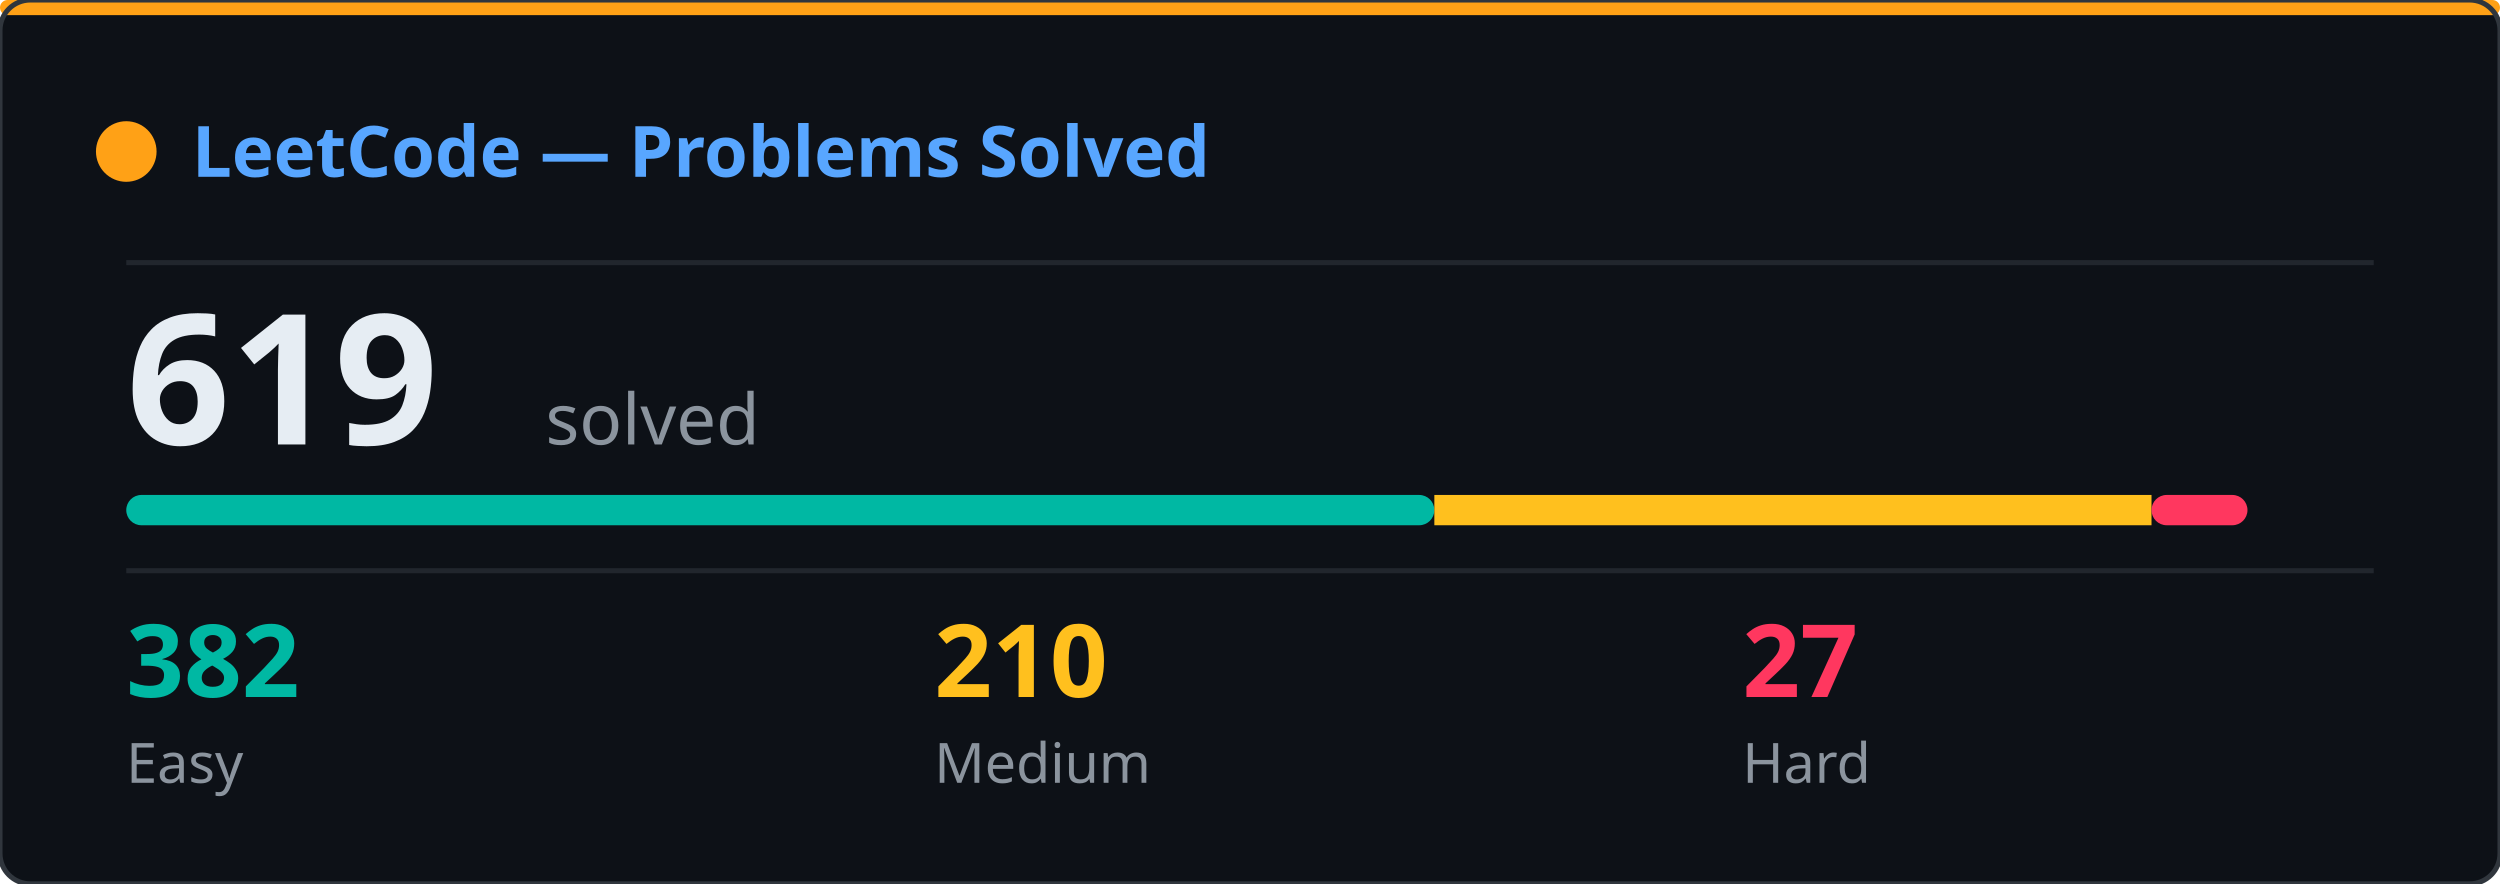
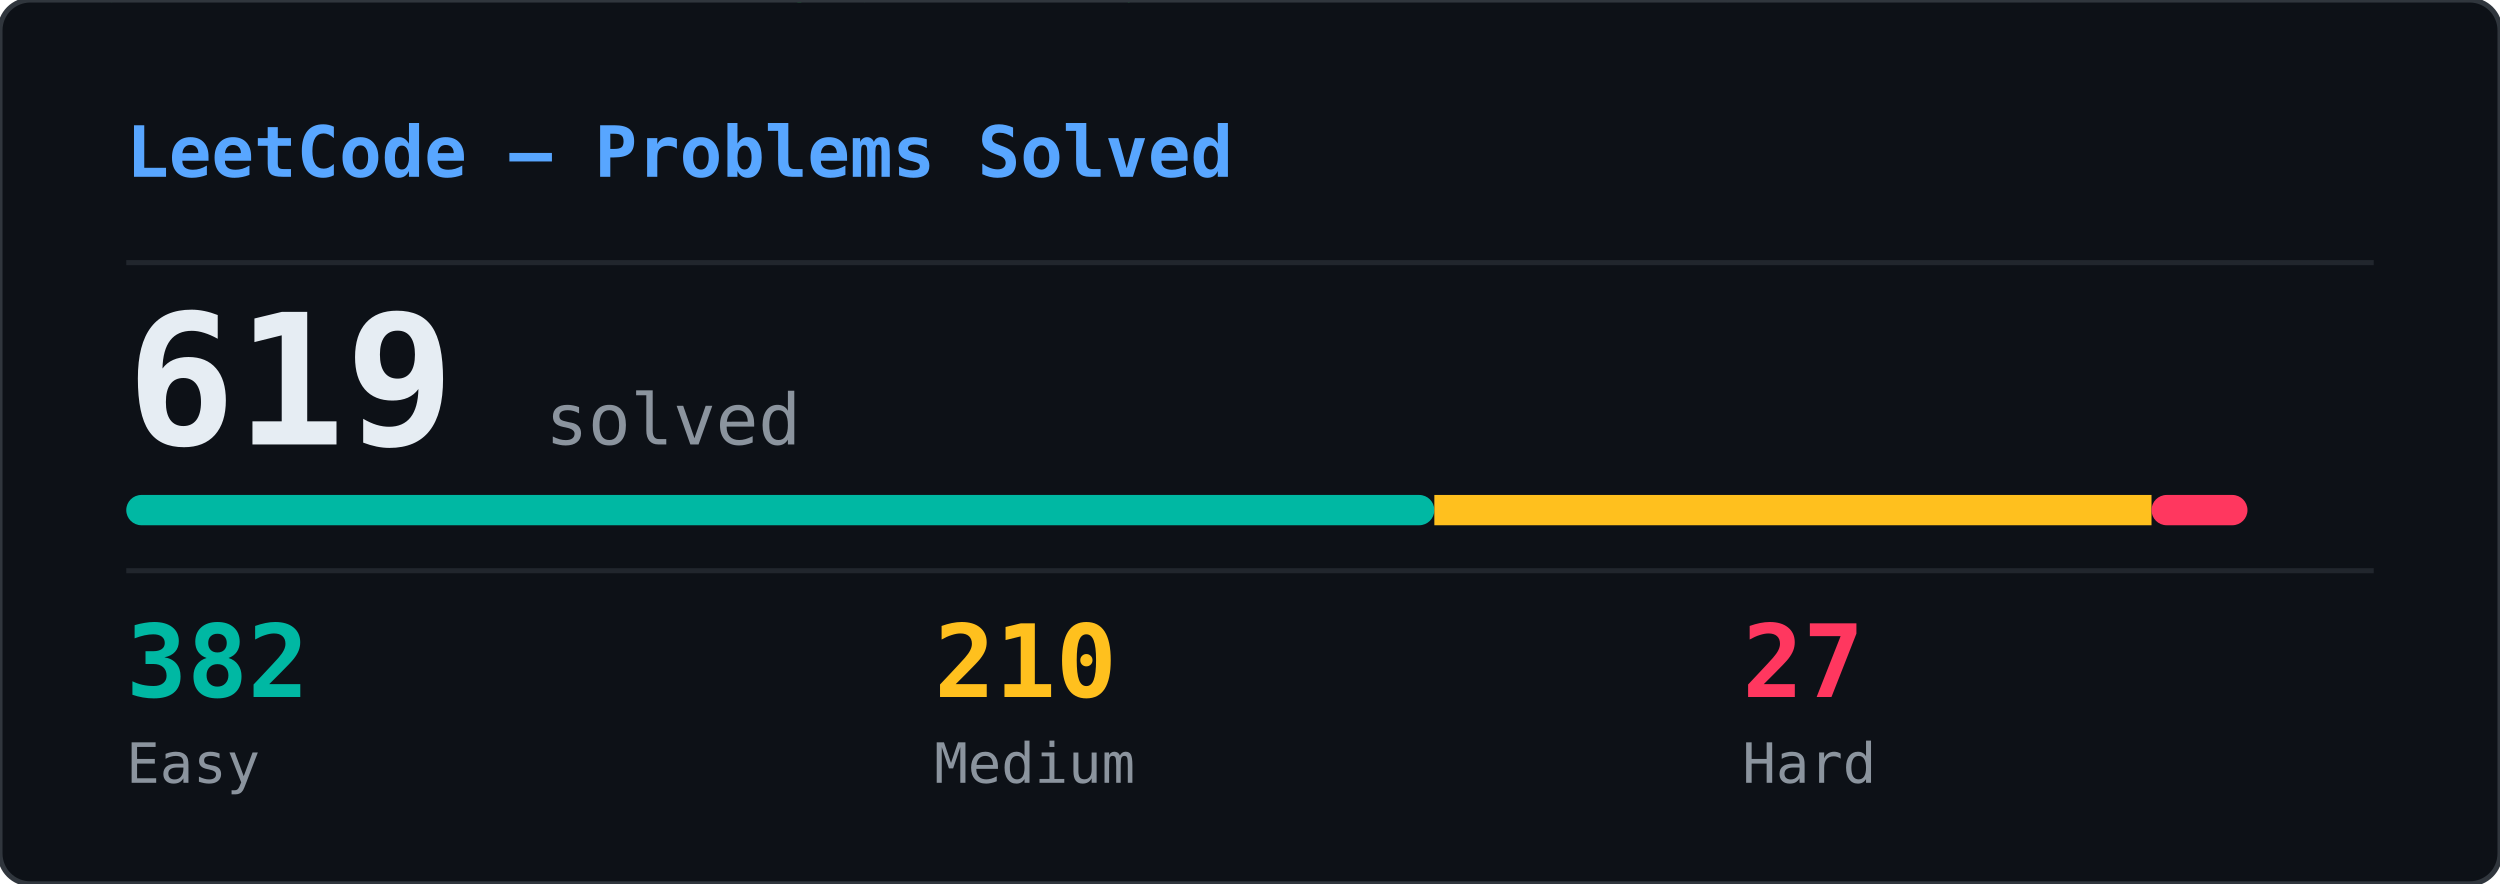
<svg xmlns="http://www.w3.org/2000/svg" width="495" height="175" viewBox="0 0 495 175">
  <defs>
    <clipPath id="lcs-clip">
      <rect width="495" height="175" rx="6" />
    </clipPath>
  </defs>
  <rect width="495" height="175" rx="6" fill="#0d1117" />
  <g clip-path="url(#lcs-clip)">
    <g opacity="0.22">
      <style>@keyframes lcs0{from{transform:translateY(-46px)}to{transform:translateY(189px)}}@keyframes lcs1{from{transform:translateY(-46px)}to{transform:translateY(189px)}}@keyframes lcs2{from{transform:translateY(-46px)}to{transform:translateY(189px)}}@keyframes lcs3{from{transform:translateY(-46px)}to{transform:translateY(189px)}}@keyframes lcs4{from{transform:translateY(-46px)}to{transform:translateY(189px)}}@keyframes lcs5{from{transform:translateY(-46px)}to{transform:translateY(189px)}}@keyframes lcs6{from{transform:translateY(-46px)}to{transform:translateY(189px)}}@keyframes lcs7{from{transform:translateY(-46px)}to{transform:translateY(189px)}}@keyframes lcs8{from{transform:translateY(-46px)}to{transform:translateY(189px)}}@keyframes lcs9{from{transform:translateY(-46px)}to{transform:translateY(189px)}}@keyframes lcs10{from{transform:translateY(-46px)}to{transform:translateY(189px)}}@keyframes lcs11{from{transform:translateY(-46px)}to{transform:translateY(189px)}}@keyframes lcs12{from{transform:translateY(-46px)}to{transform:translateY(189px)}}@keyframes lcs13{from{transform:translateY(-46px)}to{transform:translateY(189px)}}@keyframes lcs14{from{transform:translateY(-46px)}to{transform:translateY(189px)}}@keyframes lcs15{from{transform:translateY(-46px)}to{transform:translateY(189px)}}@keyframes lcs16{from{transform:translateY(-46px)}to{transform:translateY(189px)}}@keyframes lcs17{from{transform:translateY(-46px)}to{transform:translateY(189px)}}@keyframes lcs18{from{transform:translateY(-46px)}to{transform:translateY(189px)}}@keyframes lcs19{from{transform:translateY(-46px)}to{transform:translateY(189px)}}@keyframes lcs20{from{transform:translateY(-46px)}to{transform:translateY(189px)}}@keyframes lcs21{from{transform:translateY(-46px)}to{transform:translateY(189px)}}@keyframes lcs22{from{transform:translateY(-46px)}to{transform:translateY(189px)}}@keyframes lcs23{from{transform:translateY(-46px)}to{transform:translateY(189px)}}@keyframes lcs24{from{transform:translateY(-46px)}to{transform:translateY(189px)}}@keyframes lcs25{from{transform:translateY(-46px)}to{transform:translateY(189px)}}@keyframes lcs26{from{transform:translateY(-46px)}to{transform:translateY(189px)}}@keyframes lcs27{from{transform:translateY(-46px)}to{transform:translateY(189px)}}@keyframes lcs28{from{transform:translateY(-46px)}to{transform:translateY(189px)}}@keyframes lcs29{from{transform:translateY(-46px)}to{transform:translateY(189px)}}@keyframes lcs30{from{transform:translateY(-46px)}to{transform:translateY(189px)}}@keyframes lcs31{from{transform:translateY(-46px)}to{transform:translateY(189px)}}@keyframes lcs32{from{transform:translateY(-46px)}to{transform:translateY(189px)}}@keyframes lcs33{from{transform:translateY(-46px)}to{transform:translateY(189px)}}@keyframes lcs34{from{transform:translateY(-46px)}to{transform:translateY(189px)}}@keyframes lcs35{from{transform:translateY(-46px)}to{transform:translateY(189px)}}@keyframes lcs36{from{transform:translateY(-46px)}to{transform:translateY(189px)}}@keyframes lcs37{from{transform:translateY(-46px)}to{transform:translateY(189px)}}</style>
      <g style="animation:lcs0 2.69s linear infinite;animation-delay:-0.69s">
        <text x="193" y="0" font-family="monospace" font-size="12" fill="#00ff41">ﾚ</text>
        <text x="193" y="-14" font-family="monospace" font-size="12" fill="#00ff41" opacity="0.75">ﾀ</text>
        <text x="193" y="-28" font-family="monospace" font-size="12" fill="#00ff41" opacity="0.50">5</text>
        <text x="193" y="-42" font-family="monospace" font-size="12" fill="#00ff41" opacity="0.25">ｪ</text>
      </g>
      <g style="animation:lcs1 2.33s linear infinite;animation-delay:-1.70s">
        <text x="30" y="0" font-family="monospace" font-size="12" fill="#00ff41">ﾝ</text>
        <text x="30" y="-14" font-family="monospace" font-size="12" fill="#00ff41" opacity="0.75">3</text>
        <text x="30" y="-28" font-family="monospace" font-size="12" fill="#00ff41" opacity="0.50">ｼ</text>
        <text x="30" y="-42" font-family="monospace" font-size="12" fill="#00ff41" opacity="0.25">ﾂ</text>
      </g>
      <g style="animation:lcs2 2.46s linear infinite;animation-delay:-2.10s">
        <text x="169" y="0" font-family="monospace" font-size="12" fill="#00ff41">ﾗ</text>
        <text x="169" y="-14" font-family="monospace" font-size="12" fill="#00ff41" opacity="0.75">3</text>
        <text x="169" y="-28" font-family="monospace" font-size="12" fill="#00ff41" opacity="0.50">ﾉ</text>
        <text x="169" y="-42" font-family="monospace" font-size="12" fill="#00ff41" opacity="0.25">ｯ</text>
      </g>
      <g style="animation:lcs3 1.91s linear infinite;animation-delay:-1.44s">
        <text x="262" y="0" font-family="monospace" font-size="12" fill="#00ff41">ｴ</text>
        <text x="262" y="-14" font-family="monospace" font-size="12" fill="#00ff41" opacity="0.75">4</text>
        <text x="262" y="-28" font-family="monospace" font-size="12" fill="#00ff41" opacity="0.50">ｴ</text>
        <text x="262" y="-42" font-family="monospace" font-size="12" fill="#00ff41" opacity="0.25">ﾎ</text>
      </g>
      <g style="animation:lcs4 1.99s linear infinite;animation-delay:-1.00s">
        <text x="187" y="0" font-family="monospace" font-size="12" fill="#00ff41">ｭ</text>
        <text x="187" y="-14" font-family="monospace" font-size="12" fill="#00ff41" opacity="0.75">ｪ</text>
        <text x="187" y="-28" font-family="monospace" font-size="12" fill="#00ff41" opacity="0.50">ﾏ</text>
        <text x="187" y="-42" font-family="monospace" font-size="12" fill="#00ff41" opacity="0.25">ﾓ</text>
      </g>
      <g style="animation:lcs5 1.88s linear infinite;animation-delay:-0.23s">
        <text x="239" y="0" font-family="monospace" font-size="12" fill="#00ff41">ﾜ</text>
        <text x="239" y="-14" font-family="monospace" font-size="12" fill="#00ff41" opacity="0.75">ｳ</text>
        <text x="239" y="-28" font-family="monospace" font-size="12" fill="#00ff41" opacity="0.50">ｫ</text>
        <text x="239" y="-42" font-family="monospace" font-size="12" fill="#00ff41" opacity="0.25">ｻ</text>
      </g>
      <g style="animation:lcs6 2.32s linear infinite;animation-delay:-1.25s">
        <text x="121" y="0" font-family="monospace" font-size="12" fill="#00ff41">ﾙ</text>
        <text x="121" y="-14" font-family="monospace" font-size="12" fill="#00ff41" opacity="0.75">ｨ</text>
        <text x="121" y="-28" font-family="monospace" font-size="12" fill="#00ff41" opacity="0.50">ｪ</text>
        <text x="121" y="-42" font-family="monospace" font-size="12" fill="#00ff41" opacity="0.25">7</text>
      </g>
      <g style="animation:lcs7 2.60s linear infinite;animation-delay:-1.81s">
        <text x="247" y="0" font-family="monospace" font-size="12" fill="#00ff41">1</text>
        <text x="247" y="-14" font-family="monospace" font-size="12" fill="#00ff41" opacity="0.75">ｳ</text>
        <text x="247" y="-28" font-family="monospace" font-size="12" fill="#00ff41" opacity="0.50">ﾙ</text>
        <text x="247" y="-42" font-family="monospace" font-size="12" fill="#00ff41" opacity="0.25">ｹ</text>
      </g>
      <g style="animation:lcs8 2.73s linear infinite;animation-delay:-1.38s">
        <text x="291" y="0" font-family="monospace" font-size="12" fill="#00ff41">ﾛ</text>
        <text x="291" y="-14" font-family="monospace" font-size="12" fill="#00ff41" opacity="0.75">ｴ</text>
        <text x="291" y="-28" font-family="monospace" font-size="12" fill="#00ff41" opacity="0.50">ﾔ</text>
        <text x="291" y="-42" font-family="monospace" font-size="12" fill="#00ff41" opacity="0.25">ｮ</text>
      </g>
      <g style="animation:lcs9 2.46s linear infinite;animation-delay:-1.23s">
        <text x="413" y="0" font-family="monospace" font-size="12" fill="#00ff41">ｾ</text>
        <text x="413" y="-14" font-family="monospace" font-size="12" fill="#00ff41" opacity="0.75">ﾋ</text>
        <text x="413" y="-28" font-family="monospace" font-size="12" fill="#00ff41" opacity="0.50">ﾉ</text>
        <text x="413" y="-42" font-family="monospace" font-size="12" fill="#00ff41" opacity="0.25">ﾒ</text>
      </g>
      <g style="animation:lcs10 2.84s linear infinite;animation-delay:-2.57s">
        <text x="400" y="0" font-family="monospace" font-size="12" fill="#00ff41">ﾅ</text>
        <text x="400" y="-14" font-family="monospace" font-size="12" fill="#00ff41" opacity="0.75">ｴ</text>
        <text x="400" y="-28" font-family="monospace" font-size="12" fill="#00ff41" opacity="0.50">ﾅ</text>
        <text x="400" y="-42" font-family="monospace" font-size="12" fill="#00ff41" opacity="0.25">ﾃ</text>
      </g>
      <g style="animation:lcs11 1.94s linear infinite;animation-delay:-0.57s">
        <text x="333" y="0" font-family="monospace" font-size="12" fill="#00ff41">ﾓ</text>
        <text x="333" y="-14" font-family="monospace" font-size="12" fill="#00ff41" opacity="0.75">ﾚ</text>
        <text x="333" y="-28" font-family="monospace" font-size="12" fill="#00ff41" opacity="0.50">ﾐ</text>
        <text x="333" y="-42" font-family="monospace" font-size="12" fill="#00ff41" opacity="0.25">ﾚ</text>
      </g>
      <g style="animation:lcs12 2.65s linear infinite;animation-delay:-2.46s">
        <text x="400" y="0" font-family="monospace" font-size="12" fill="#00ff41">ｹ</text>
        <text x="400" y="-14" font-family="monospace" font-size="12" fill="#00ff41" opacity="0.75">ﾏ</text>
        <text x="400" y="-28" font-family="monospace" font-size="12" fill="#00ff41" opacity="0.50">ﾑ</text>
        <text x="400" y="-42" font-family="monospace" font-size="12" fill="#00ff41" opacity="0.25">ﾕ</text>
      </g>
      <g style="animation:lcs13 2.89s linear infinite;animation-delay:-0.44s">
        <text x="154" y="0" font-family="monospace" font-size="12" fill="#00ff41">ｮ</text>
        <text x="154" y="-14" font-family="monospace" font-size="12" fill="#00ff41" opacity="0.75">ﾛ</text>
        <text x="154" y="-28" font-family="monospace" font-size="12" fill="#00ff41" opacity="0.50">ｦ</text>
        <text x="154" y="-42" font-family="monospace" font-size="12" fill="#00ff41" opacity="0.25">ｼ</text>
      </g>
      <g style="animation:lcs14 2.00s linear infinite;animation-delay:-0.03s">
        <text x="69" y="0" font-family="monospace" font-size="12" fill="#00ff41">ﾙ</text>
        <text x="69" y="-14" font-family="monospace" font-size="12" fill="#00ff41" opacity="0.75">ﾈ</text>
        <text x="69" y="-28" font-family="monospace" font-size="12" fill="#00ff41" opacity="0.50">9</text>
        <text x="69" y="-42" font-family="monospace" font-size="12" fill="#00ff41" opacity="0.25">ﾃ</text>
      </g>
      <g style="animation:lcs15 1.52s linear infinite;animation-delay:-0.32s">
        <text x="87" y="0" font-family="monospace" font-size="12" fill="#00ff41">ｻ</text>
        <text x="87" y="-14" font-family="monospace" font-size="12" fill="#00ff41" opacity="0.75">9</text>
        <text x="87" y="-28" font-family="monospace" font-size="12" fill="#00ff41" opacity="0.50">ﾇ</text>
        <text x="87" y="-42" font-family="monospace" font-size="12" fill="#00ff41" opacity="0.25">7</text>
      </g>
      <g style="animation:lcs16 3.01s linear infinite;animation-delay:-0.91s">
        <text x="445" y="0" font-family="monospace" font-size="12" fill="#00ff41">ｸ</text>
        <text x="445" y="-14" font-family="monospace" font-size="12" fill="#00ff41" opacity="0.75">ﾌ</text>
        <text x="445" y="-28" font-family="monospace" font-size="12" fill="#00ff41" opacity="0.50">ﾒ</text>
        <text x="445" y="-42" font-family="monospace" font-size="12" fill="#00ff41" opacity="0.25">0</text>
      </g>
      <g style="animation:lcs17 1.56s linear infinite;animation-delay:-0.57s">
        <text x="340" y="0" font-family="monospace" font-size="12" fill="#00ff41">ｹ</text>
        <text x="340" y="-14" font-family="monospace" font-size="12" fill="#00ff41" opacity="0.75">ｿ</text>
        <text x="340" y="-28" font-family="monospace" font-size="12" fill="#00ff41" opacity="0.50">1</text>
        <text x="340" y="-42" font-family="monospace" font-size="12" fill="#00ff41" opacity="0.25">ﾄ</text>
      </g>
      <g style="animation:lcs18 1.57s linear infinite;animation-delay:-0.71s">
        <text x="248" y="0" font-family="monospace" font-size="12" fill="#00ff41">ﾝ</text>
        <text x="248" y="-14" font-family="monospace" font-size="12" fill="#00ff41" opacity="0.75">ｫ</text>
        <text x="248" y="-28" font-family="monospace" font-size="12" fill="#00ff41" opacity="0.50">ﾍ</text>
        <text x="248" y="-42" font-family="monospace" font-size="12" fill="#00ff41" opacity="0.25">ﾉ</text>
      </g>
      <g style="animation:lcs19 2.98s linear infinite;animation-delay:-2.87s">
        <text x="375" y="0" font-family="monospace" font-size="12" fill="#00ff41">3</text>
        <text x="375" y="-14" font-family="monospace" font-size="12" fill="#00ff41" opacity="0.75">ｪ</text>
        <text x="375" y="-28" font-family="monospace" font-size="12" fill="#00ff41" opacity="0.50">8</text>
        <text x="375" y="-42" font-family="monospace" font-size="12" fill="#00ff41" opacity="0.25">ﾙ</text>
      </g>
      <g style="animation:lcs20 1.62s linear infinite;animation-delay:-0.17s">
        <text x="48" y="0" font-family="monospace" font-size="12" fill="#00ff41">0</text>
        <text x="48" y="-14" font-family="monospace" font-size="12" fill="#00ff41" opacity="0.75">ｩ</text>
        <text x="48" y="-28" font-family="monospace" font-size="12" fill="#00ff41" opacity="0.50">ｻ</text>
        <text x="48" y="-42" font-family="monospace" font-size="12" fill="#00ff41" opacity="0.25">ｸ</text>
      </g>
      <g style="animation:lcs21 2.87s linear infinite;animation-delay:-1.24s">
        <text x="235" y="0" font-family="monospace" font-size="12" fill="#00ff41">6</text>
        <text x="235" y="-14" font-family="monospace" font-size="12" fill="#00ff41" opacity="0.75">5</text>
        <text x="235" y="-28" font-family="monospace" font-size="12" fill="#00ff41" opacity="0.50">ﾑ</text>
        <text x="235" y="-42" font-family="monospace" font-size="12" fill="#00ff41" opacity="0.25">ｺ</text>
      </g>
      <g style="animation:lcs22 1.86s linear infinite;animation-delay:-0.39s">
        <text x="337" y="0" font-family="monospace" font-size="12" fill="#00ff41">ﾎ</text>
        <text x="337" y="-14" font-family="monospace" font-size="12" fill="#00ff41" opacity="0.75">ﾙ</text>
        <text x="337" y="-28" font-family="monospace" font-size="12" fill="#00ff41" opacity="0.50">ｲ</text>
        <text x="337" y="-42" font-family="monospace" font-size="12" fill="#00ff41" opacity="0.25">ｭ</text>
      </g>
      <g style="animation:lcs23 1.84s linear infinite;animation-delay:-1.79s">
        <text x="212" y="0" font-family="monospace" font-size="12" fill="#00ff41">9</text>
        <text x="212" y="-14" font-family="monospace" font-size="12" fill="#00ff41" opacity="0.75">7</text>
        <text x="212" y="-28" font-family="monospace" font-size="12" fill="#00ff41" opacity="0.50">ｪ</text>
        <text x="212" y="-42" font-family="monospace" font-size="12" fill="#00ff41" opacity="0.25">ﾜ</text>
      </g>
      <g style="animation:lcs24 2.52s linear infinite;animation-delay:-0.48s">
        <text x="336" y="0" font-family="monospace" font-size="12" fill="#00ff41">ﾌ</text>
        <text x="336" y="-14" font-family="monospace" font-size="12" fill="#00ff41" opacity="0.75">ｲ</text>
        <text x="336" y="-28" font-family="monospace" font-size="12" fill="#00ff41" opacity="0.50">ﾇ</text>
        <text x="336" y="-42" font-family="monospace" font-size="12" fill="#00ff41" opacity="0.25">ﾂ</text>
      </g>
      <g style="animation:lcs25 1.69s linear infinite;animation-delay:-1.57s">
        <text x="390" y="0" font-family="monospace" font-size="12" fill="#00ff41">7</text>
        <text x="390" y="-14" font-family="monospace" font-size="12" fill="#00ff41" opacity="0.75">ﾅ</text>
        <text x="390" y="-28" font-family="monospace" font-size="12" fill="#00ff41" opacity="0.50">ﾗ</text>
        <text x="390" y="-42" font-family="monospace" font-size="12" fill="#00ff41" opacity="0.25">ﾆ</text>
      </g>
      <g style="animation:lcs26 1.63s linear infinite;animation-delay:-0.62s">
        <text x="19" y="0" font-family="monospace" font-size="12" fill="#00ff41">ｷ</text>
        <text x="19" y="-14" font-family="monospace" font-size="12" fill="#00ff41" opacity="0.75">ﾔ</text>
        <text x="19" y="-28" font-family="monospace" font-size="12" fill="#00ff41" opacity="0.50">ﾜ</text>
        <text x="19" y="-42" font-family="monospace" font-size="12" fill="#00ff41" opacity="0.25">ﾚ</text>
      </g>
      <g style="animation:lcs27 1.57s linear infinite;animation-delay:-1.34s">
        <text x="121" y="0" font-family="monospace" font-size="12" fill="#00ff41">8</text>
        <text x="121" y="-14" font-family="monospace" font-size="12" fill="#00ff41" opacity="0.75">ｻ</text>
        <text x="121" y="-28" font-family="monospace" font-size="12" fill="#00ff41" opacity="0.50">ﾚ</text>
        <text x="121" y="-42" font-family="monospace" font-size="12" fill="#00ff41" opacity="0.25">5</text>
      </g>
      <g style="animation:lcs28 2.24s linear infinite;animation-delay:-1.18s">
        <text x="133" y="0" font-family="monospace" font-size="12" fill="#00ff41">ﾏ</text>
        <text x="133" y="-14" font-family="monospace" font-size="12" fill="#00ff41" opacity="0.75">ｼ</text>
        <text x="133" y="-28" font-family="monospace" font-size="12" fill="#00ff41" opacity="0.50">ｩ</text>
        <text x="133" y="-42" font-family="monospace" font-size="12" fill="#00ff41" opacity="0.25">ﾋ</text>
      </g>
      <g style="animation:lcs29 2.67s linear infinite;animation-delay:-2.13s">
        <text x="475" y="0" font-family="monospace" font-size="12" fill="#00ff41">1</text>
        <text x="475" y="-14" font-family="monospace" font-size="12" fill="#00ff41" opacity="0.75">ﾖ</text>
        <text x="475" y="-28" font-family="monospace" font-size="12" fill="#00ff41" opacity="0.50">ﾁ</text>
        <text x="475" y="-42" font-family="monospace" font-size="12" fill="#00ff41" opacity="0.25">ﾆ</text>
      </g>
      <g style="animation:lcs30 2.97s linear infinite;animation-delay:-1.16s">
        <text x="17" y="0" font-family="monospace" font-size="12" fill="#00ff41">ｾ</text>
        <text x="17" y="-14" font-family="monospace" font-size="12" fill="#00ff41" opacity="0.75">ﾇ</text>
        <text x="17" y="-28" font-family="monospace" font-size="12" fill="#00ff41" opacity="0.50">ﾈ</text>
        <text x="17" y="-42" font-family="monospace" font-size="12" fill="#00ff41" opacity="0.25">ﾖ</text>
      </g>
      <g style="animation:lcs31 3.08s linear infinite;animation-delay:-0.74s">
        <text x="221" y="0" font-family="monospace" font-size="12" fill="#00ff41">ｩ</text>
        <text x="221" y="-14" font-family="monospace" font-size="12" fill="#00ff41" opacity="0.75">ﾈ</text>
        <text x="221" y="-28" font-family="monospace" font-size="12" fill="#00ff41" opacity="0.50">ｸ</text>
        <text x="221" y="-42" font-family="monospace" font-size="12" fill="#00ff41" opacity="0.25">ｻ</text>
      </g>
      <g style="animation:lcs32 2.15s linear infinite;animation-delay:-1.13s">
        <text x="266" y="0" font-family="monospace" font-size="12" fill="#00ff41">ﾎ</text>
        <text x="266" y="-14" font-family="monospace" font-size="12" fill="#00ff41" opacity="0.75">ﾄ</text>
        <text x="266" y="-28" font-family="monospace" font-size="12" fill="#00ff41" opacity="0.50">ﾁ</text>
        <text x="266" y="-42" font-family="monospace" font-size="12" fill="#00ff41" opacity="0.25">ﾆ</text>
      </g>
      <g style="animation:lcs33 3.02s linear infinite;animation-delay:-1.95s">
        <text x="21" y="0" font-family="monospace" font-size="12" fill="#00ff41">ﾙ</text>
        <text x="21" y="-14" font-family="monospace" font-size="12" fill="#00ff41" opacity="0.75">ｶ</text>
        <text x="21" y="-28" font-family="monospace" font-size="12" fill="#00ff41" opacity="0.50">ｹ</text>
        <text x="21" y="-42" font-family="monospace" font-size="12" fill="#00ff41" opacity="0.25">ｶ</text>
      </g>
      <g style="animation:lcs34 1.74s linear infinite;animation-delay:-1.48s">
        <text x="405" y="0" font-family="monospace" font-size="12" fill="#00ff41">ﾆ</text>
        <text x="405" y="-14" font-family="monospace" font-size="12" fill="#00ff41" opacity="0.75">3</text>
        <text x="405" y="-28" font-family="monospace" font-size="12" fill="#00ff41" opacity="0.50">ﾄ</text>
        <text x="405" y="-42" font-family="monospace" font-size="12" fill="#00ff41" opacity="0.25">ﾗ</text>
      </g>
      <g style="animation:lcs35 1.57s linear infinite;animation-delay:-1.15s">
        <text x="401" y="0" font-family="monospace" font-size="12" fill="#00ff41">ｸ</text>
        <text x="401" y="-14" font-family="monospace" font-size="12" fill="#00ff41" opacity="0.75">0</text>
        <text x="401" y="-28" font-family="monospace" font-size="12" fill="#00ff41" opacity="0.50">ﾉ</text>
        <text x="401" y="-42" font-family="monospace" font-size="12" fill="#00ff41" opacity="0.25">ﾕ</text>
      </g>
      <g style="animation:lcs36 1.82s linear infinite;animation-delay:-1.21s">
        <text x="249" y="0" font-family="monospace" font-size="12" fill="#00ff41">ﾘ</text>
        <text x="249" y="-14" font-family="monospace" font-size="12" fill="#00ff41" opacity="0.75">ｯ</text>
        <text x="249" y="-28" font-family="monospace" font-size="12" fill="#00ff41" opacity="0.50">ｲ</text>
        <text x="249" y="-42" font-family="monospace" font-size="12" fill="#00ff41" opacity="0.25">ﾇ</text>
      </g>
      <g style="animation:lcs37 2.58s linear infinite;animation-delay:-0.99s">
        <text x="295" y="0" font-family="monospace" font-size="12" fill="#00ff41">ﾕ</text>
        <text x="295" y="-14" font-family="monospace" font-size="12" fill="#00ff41" opacity="0.75">ﾋ</text>
        <text x="295" y="-28" font-family="monospace" font-size="12" fill="#00ff41" opacity="0.50">8</text>
        <text x="295" y="-42" font-family="monospace" font-size="12" fill="#00ff41" opacity="0.25">ｭ</text>
      </g>
    </g>
  </g>
-   <rect width="495" height="3" rx="1.5" fill="#ffa116" />
  <rect width="495" height="175" rx="6" fill="none" stroke="#30363d" stroke-width="1" />
-   <circle cx="25" cy="30" r="6" fill="#ffa116" />
-   <text x="38" y="35" font-family="'Segoe UI',Ubuntu,sans-serif" font-size="14" font-weight="600" fill="#58a6ff">LeetCode — Problems Solved</text>
+   <text x="25" y="35" font-family="monospace" font-size="14" font-weight="600" fill="#58a6ff">LeetCode — Problems Solved</text>
  <line x1="25" y1="52" x2="470" y2="52" stroke="#21262d" stroke-width="1" />
-   <text x="25" y="88" font-family="'Segoe UI',Ubuntu,sans-serif" font-size="36" font-weight="700" fill="#e6edf3">619</text>
-   <text x="108" y="88" font-family="'Segoe UI',Ubuntu,sans-serif" font-size="14" fill="#8b949e">solved</text>
+   <text x="25" y="88" font-family="monospace" font-size="36" font-weight="700" fill="#e6edf3">619</text>
+   <text x="108" y="88" font-family="monospace" font-size="14" fill="#8b949e">solved</text>
  <rect x="25" y="98" width="259" height="6" rx="3" fill="#00b8a3" />
  <rect x="284" y="98" width="142" height="6" fill="#ffc01e" />
  <rect x="426" y="98" width="19" height="6" rx="3" fill="#ff375f" />
  <line x1="25" y1="113" x2="470" y2="113" stroke="#21262d" stroke-width="1" />
-   <text x="25" y="138" font-family="'Segoe UI',Ubuntu,sans-serif" font-size="20" font-weight="700" fill="#00b8a3">382</text>
-   <text x="25" y="155" font-family="'Segoe UI',Ubuntu,sans-serif" font-size="11" fill="#8b949e">Easy</text>
-   <text x="185" y="138" font-family="'Segoe UI',Ubuntu,sans-serif" font-size="20" font-weight="700" fill="#ffc01e">210</text>
-   <text x="185" y="155" font-family="'Segoe UI',Ubuntu,sans-serif" font-size="11" fill="#8b949e">Medium</text>
-   <text x="345" y="138" font-family="'Segoe UI',Ubuntu,sans-serif" font-size="20" font-weight="700" fill="#ff375f">27</text>
-   <text x="345" y="155" font-family="'Segoe UI',Ubuntu,sans-serif" font-size="11" fill="#8b949e">Hard</text>
+   <text x="25" y="138" font-family="monospace" font-size="20" font-weight="700" fill="#00b8a3">382</text>
+   <text x="25" y="155" font-family="monospace" font-size="11" fill="#8b949e">Easy</text>
+   <text x="185" y="138" font-family="monospace" font-size="20" font-weight="700" fill="#ffc01e">210</text>
+   <text x="185" y="155" font-family="monospace" font-size="11" fill="#8b949e">Medium</text>
+   <text x="345" y="138" font-family="monospace" font-size="20" font-weight="700" fill="#ff375f">27</text>
+   <text x="345" y="155" font-family="monospace" font-size="11" fill="#8b949e">Hard</text>
</svg>
